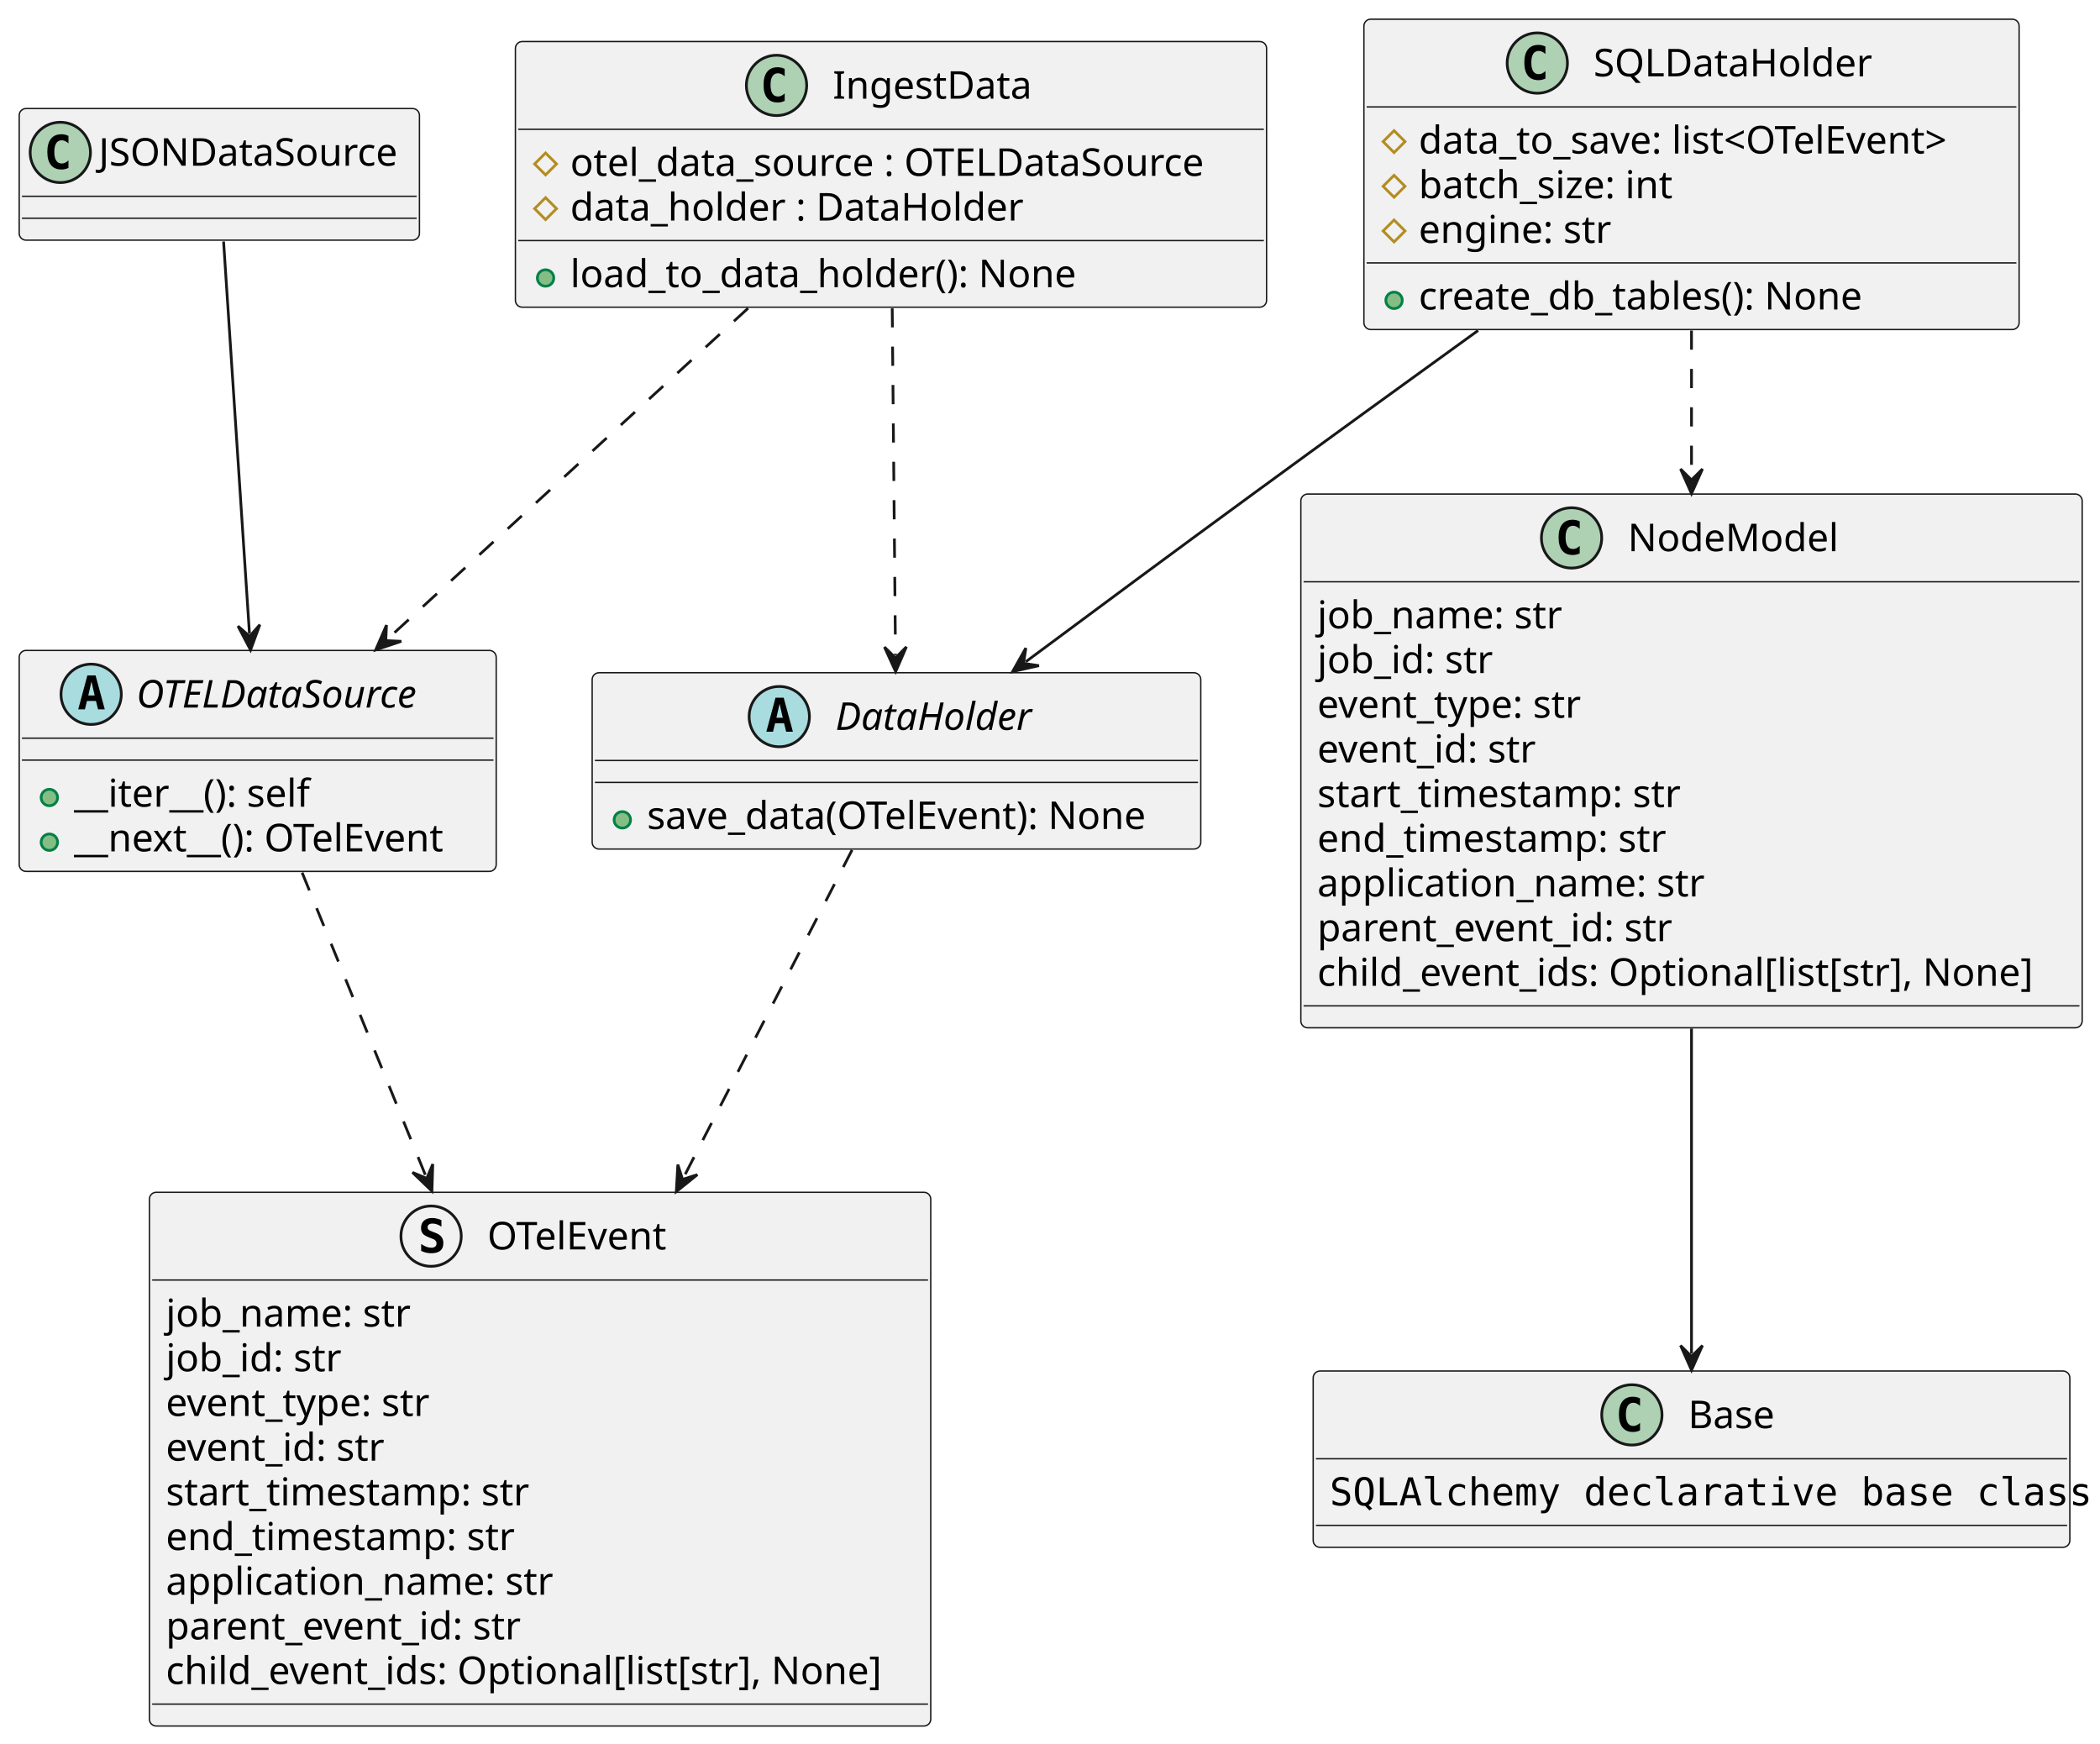
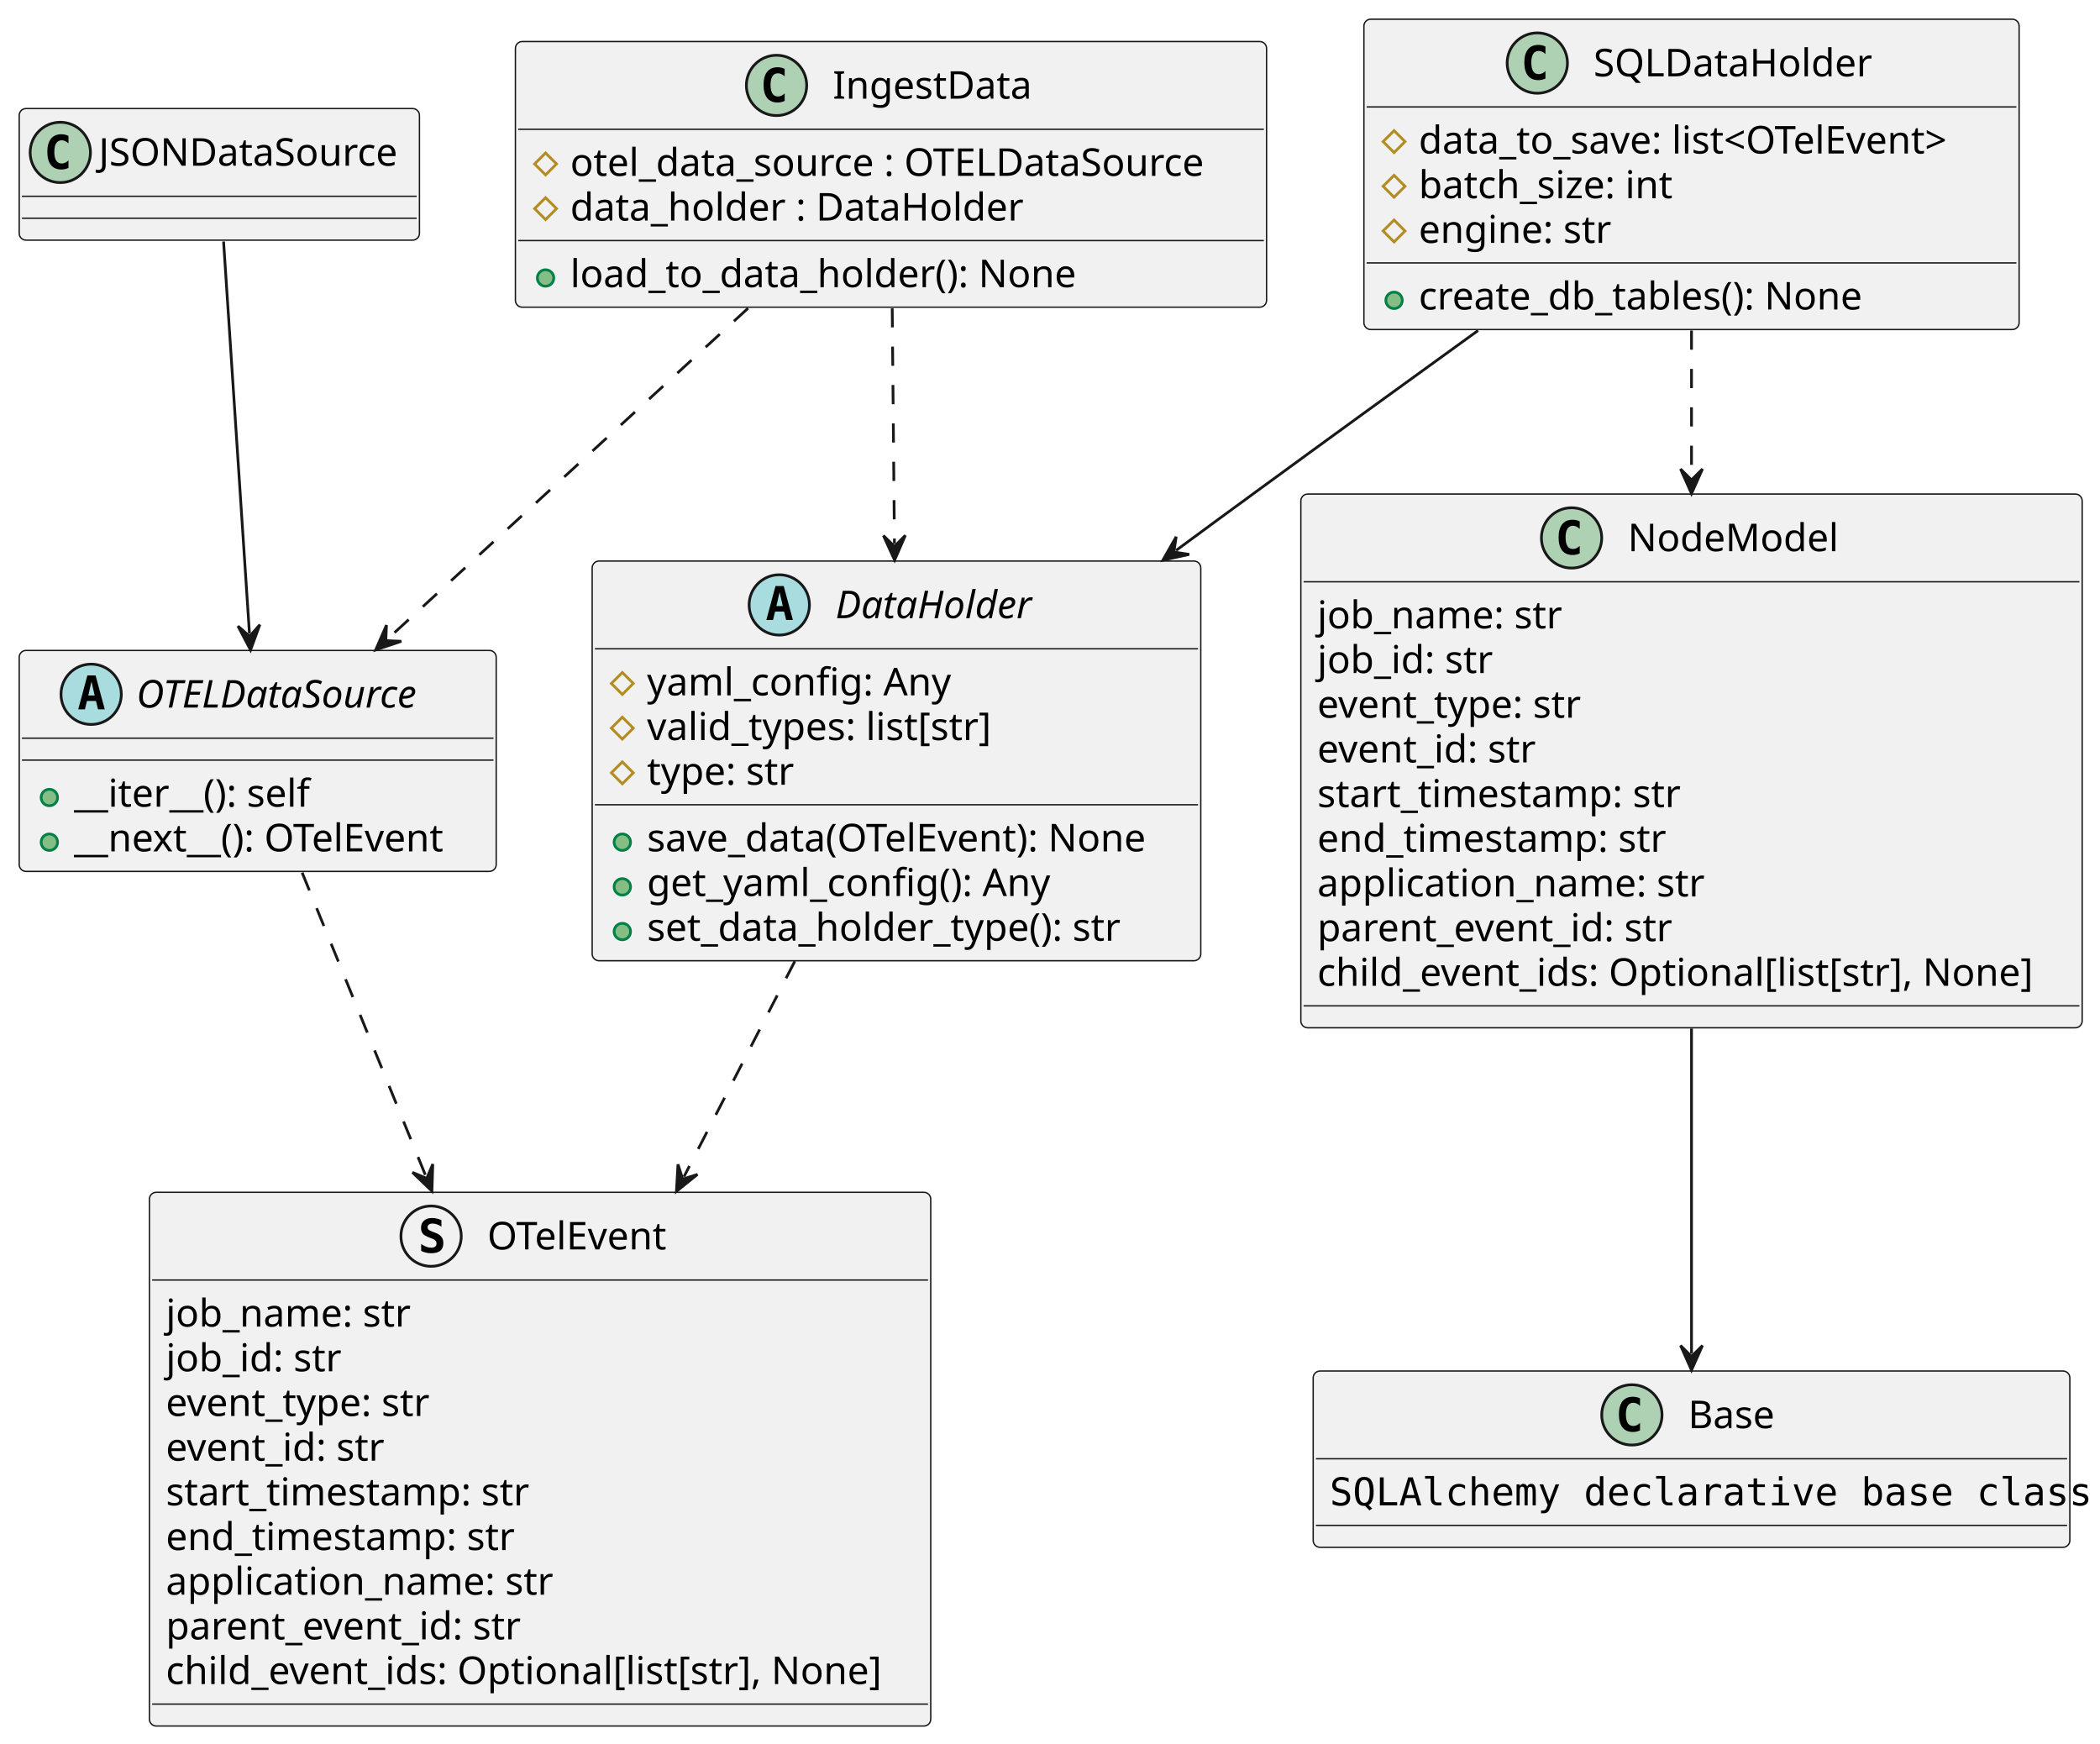
<svg xmlns="http://www.w3.org/2000/svg" contentStyleType="text/css" height="636px" preserveAspectRatio="none" style="width:766px;height:636px;background:#FFFFFF;" version="1.1" viewBox="0 0 766 636" width="766px" zoomAndPan="magnify">
  <defs />
  <g>
    <g id="elem_OTelEvent">
      <rect codeLine="2" fill="#F1F1F1" height="194.672" id="OTelEvent" rx="2.5" ry="2.5" style="stroke:#181818;stroke-width:0.5;" width="285" x="54.5" y="434.86" />
      <ellipse cx="157.25" cy="450.86" fill="#F1F1F1" rx="11" ry="11" style="stroke:#181818;stroke-width:1.0;" />
      <path d="M156.734,451.423 Q154.875,450.719 154.219,449.954 Q153.578,449.173 153.578,447.86 Q153.578,446.173 154.656,445.204 Q155.734,444.235 157.609,444.235 Q158.469,444.235 159.312,444.438 Q160.172,444.626 161.016,445.016 L161.016,447.407 Q160.234,446.844 159.406,446.563 Q158.594,446.266 157.797,446.266 Q156.922,446.266 156.438,446.626 Q155.969,446.985 155.969,447.641 Q155.969,448.157 156.312,448.501 Q156.656,448.829 157.75,449.235 L158.812,449.641 Q160.297,450.188 161,451.094 Q161.719,452.001 161.719,453.376 Q161.719,455.251 160.609,456.173 Q159.5,457.094 157.25,457.094 Q156.328,457.094 155.406,456.876 Q154.484,456.657 153.625,456.235 L153.625,453.704 Q154.594,454.391 155.516,454.735 Q156.438,455.079 157.328,455.079 Q158.234,455.079 158.734,454.673 Q159.234,454.251 159.234,453.516 Q159.234,452.954 158.891,452.548 Q158.562,452.126 157.938,451.876 L156.734,451.423 Z " fill="#000000" />
      <text fill="#000000" font-family="sans-serif" font-size="14" lengthAdjust="spacing" textLength="71" x="177.75" y="455.707">OTelEvent</text>
      <line style="stroke:#181818;stroke-width:0.5;" x1="55.5" x2="338.5" y1="466.86" y2="466.86" />
      <text fill="#000000" font-family="sans-serif" font-size="14" lengthAdjust="spacing" textLength="94" x="60.5" y="483.855">job_name: str</text>
      <text fill="#000000" font-family="sans-serif" font-size="14" lengthAdjust="spacing" textLength="67" x="60.5" y="500.152">job_id: str</text>
      <text fill="#000000" font-family="sans-serif" font-size="14" lengthAdjust="spacing" textLength="103" x="60.5" y="516.449">event_type: str</text>
      <text fill="#000000" font-family="sans-serif" font-size="14" lengthAdjust="spacing" textLength="85" x="60.5" y="532.746">event_id: str</text>
      <text fill="#000000" font-family="sans-serif" font-size="14" lengthAdjust="spacing" textLength="138" x="60.5" y="549.043">start_timestamp: str</text>
      <text fill="#000000" font-family="sans-serif" font-size="14" lengthAdjust="spacing" textLength="134" x="60.5" y="565.34">end_timestamp: str</text>
      <text fill="#000000" font-family="sans-serif" font-size="14" lengthAdjust="spacing" textLength="147" x="60.5" y="581.636">application_name: str</text>
      <text fill="#000000" font-family="sans-serif" font-size="14" lengthAdjust="spacing" textLength="137" x="60.5" y="597.933">parent_event_id: str</text>
      <text fill="#000000" font-family="sans-serif" font-size="14" lengthAdjust="spacing" textLength="273" x="60.5" y="614.23">child_event_ids: Optional[list[str], None]</text>
      <line style="stroke:#181818;stroke-width:0.5;" x1="55.5" x2="338.5" y1="621.532" y2="621.532" />
    </g>
    <g id="elem_OTELDataSource">
      <rect codeLine="14" fill="#F1F1F1" height="80.594" id="OTELDataSource" rx="2.5" ry="2.5" style="stroke:#181818;stroke-width:0.5;" width="174" x="7" y="237.23" />
      <ellipse cx="33.25" cy="253.23" fill="#A9DCDF" rx="11" ry="11" style="stroke:#181818;stroke-width:1.0;" />
      <path d="M33.359,248.574 L32.203,253.652 L34.531,253.652 L33.359,248.574 Z M31.875,246.339 L34.859,246.339 L38.219,258.73 L35.766,258.73 L35,255.667 L31.719,255.667 L30.969,258.73 L28.531,258.73 L31.875,246.339 Z " fill="#000000" />
      <text fill="#000000" font-family="sans-serif" font-size="14" font-style="italic" lengthAdjust="spacing" textLength="117" x="49.75" y="258.077">OTELDataSource</text>
      <line style="stroke:#181818;stroke-width:0.5;" x1="8" x2="180" y1="269.23" y2="269.23" />
      <line style="stroke:#181818;stroke-width:0.5;" x1="8" x2="180" y1="277.23" y2="277.23" />
      <ellipse cx="18" cy="290.878" fill="#84BE84" rx="3" ry="3" style="stroke:#038048;stroke-width:1.0;" />
      <text fill="#000000" font-family="sans-serif" font-size="14" lengthAdjust="spacing" textLength="93" x="27" y="294.225">__iter__(): self</text>
      <ellipse cx="18" cy="307.175" fill="#84BE84" rx="3" ry="3" style="stroke:#038048;stroke-width:1.0;" />
      <text fill="#000000" font-family="sans-serif" font-size="14" lengthAdjust="spacing" textLength="148" x="27" y="310.522">__next__(): OTelEvent</text>
    </g>
    <g id="elem_JSONDataSource">
      <rect codeLine="19" fill="#F1F1F1" height="48" id="JSONDataSource" rx="2.5" ry="2.5" style="stroke:#181818;stroke-width:0.5;" width="146" x="7" y="39.59" />
      <ellipse cx="22" cy="55.59" fill="#ADD1B2" rx="11" ry="11" style="stroke:#181818;stroke-width:1.0;" />
      <path d="M24.969,61.231 Q24.391,61.528 23.75,61.668 Q23.109,61.824 22.406,61.824 Q19.906,61.824 18.578,60.184 Q17.266,58.528 17.266,55.403 Q17.266,52.278 18.578,50.621 Q19.906,48.965 22.406,48.965 Q23.109,48.965 23.75,49.121 Q24.406,49.278 24.969,49.574 L24.969,52.293 Q24.344,51.715 23.75,51.449 Q23.156,51.168 22.531,51.168 Q21.188,51.168 20.5,52.246 Q19.812,53.309 19.812,55.403 Q19.812,57.496 20.5,58.574 Q21.188,59.637 22.531,59.637 Q23.156,59.637 23.75,59.371 Q24.344,59.09 24.969,58.512 L24.969,61.231 Z " fill="#000000" />
      <text fill="#000000" font-family="sans-serif" font-size="14" lengthAdjust="spacing" textLength="114" x="36" y="60.437">JSONDataSource</text>
      <line style="stroke:#181818;stroke-width:0.5;" x1="8" x2="152" y1="71.59" y2="71.59" />
      <line style="stroke:#181818;stroke-width:0.5;" x1="8" x2="152" y1="79.59" y2="79.59" />
    </g>
    <g id="elem_SQLDataHolder">
      <rect codeLine="21" fill="#F1F1F1" height="113.188" id="SQLDataHolder" rx="2.5" ry="2.5" style="stroke:#181818;stroke-width:0.5;" width="239" x="497.5" y="7" />
      <ellipse cx="560.75" cy="23" fill="#ADD1B2" rx="11" ry="11" style="stroke:#181818;stroke-width:1.0;" />
      <path d="M563.719,28.641 Q563.141,28.938 562.5,29.078 Q561.859,29.234 561.156,29.234 Q558.656,29.234 557.328,27.594 Q556.016,25.938 556.016,22.812 Q556.016,19.688 557.328,18.031 Q558.656,16.375 561.156,16.375 Q561.859,16.375 562.5,16.531 Q563.156,16.688 563.719,16.984 L563.719,19.703 Q563.094,19.125 562.5,18.859 Q561.906,18.578 561.281,18.578 Q559.938,18.578 559.25,19.656 Q558.562,20.719 558.562,22.812 Q558.562,24.906 559.25,25.984 Q559.938,27.047 561.281,27.047 Q561.906,27.047 562.5,26.781 Q563.094,26.5 563.719,25.922 L563.719,28.641 Z " fill="#000000" />
      <text fill="#000000" font-family="sans-serif" font-size="14" lengthAdjust="spacing" textLength="104" x="581.25" y="27.847">SQLDataHolder</text>
      <line style="stroke:#181818;stroke-width:0.5;" x1="498.5" x2="735.5" y1="39" y2="39" />
      <polygon fill="none" points="508.5,47.648,512.5,51.648,508.5,55.648,504.5,51.648" style="stroke:#B38D22;stroke-width:1.0;" />
      <text fill="#000000" font-family="sans-serif" font-size="14" lengthAdjust="spacing" textLength="213" x="517.5" y="55.995">data_to_save: list&lt;OTelEvent&gt;</text>
      <polygon fill="none" points="508.5,63.945,512.5,67.945,508.5,71.945,504.5,67.945" style="stroke:#B38D22;stroke-width:1.0;" />
      <text fill="#000000" font-family="sans-serif" font-size="14" lengthAdjust="spacing" textLength="100" x="517.5" y="72.292">batch_size: int</text>
      <polygon fill="none" points="508.5,80.242,512.5,84.242,508.5,88.242,504.5,84.242" style="stroke:#B38D22;stroke-width:1.0;" />
      <text fill="#000000" font-family="sans-serif" font-size="14" lengthAdjust="spacing" textLength="75" x="517.5" y="88.589">engine: str</text>
      <line style="stroke:#181818;stroke-width:0.5;" x1="498.5" x2="735.5" y1="95.891" y2="95.891" />
      <ellipse cx="508.5" cy="109.539" fill="#84BE84" rx="3" ry="3" style="stroke:#038048;stroke-width:1.0;" />
      <text fill="#000000" font-family="sans-serif" font-size="14" lengthAdjust="spacing" textLength="174" x="517.5" y="112.886">create_db_tables(): None</text>
    </g>
    <g id="elem_NodeModel">
      <rect codeLine="28" fill="#F1F1F1" height="194.672" id="NodeModel" rx="2.5" ry="2.5" style="stroke:#181818;stroke-width:0.5;" width="285" x="474.5" y="180.19" />
      <ellipse cx="573.25" cy="196.19" fill="#ADD1B2" rx="11" ry="11" style="stroke:#181818;stroke-width:1.0;" />
      <path d="M576.219,201.831 Q575.641,202.127 575,202.268 Q574.359,202.424 573.656,202.424 Q571.156,202.424 569.828,200.784 Q568.516,199.127 568.516,196.002 Q568.516,192.877 569.828,191.221 Q571.156,189.565 573.656,189.565 Q574.359,189.565 575,189.721 Q575.656,189.877 576.219,190.174 L576.219,192.893 Q575.594,192.315 575,192.049 Q574.406,191.768 573.781,191.768 Q572.438,191.768 571.75,192.846 Q571.062,193.909 571.062,196.002 Q571.062,198.096 571.75,199.174 Q572.438,200.237 573.781,200.237 Q574.406,200.237 575,199.971 Q575.594,199.69 576.219,199.112 L576.219,201.831 Z " fill="#000000" />
      <text fill="#000000" font-family="sans-serif" font-size="14" lengthAdjust="spacing" textLength="79" x="593.75" y="201.037">NodeModel</text>
      <line style="stroke:#181818;stroke-width:0.5;" x1="475.5" x2="758.5" y1="212.19" y2="212.19" />
      <text fill="#000000" font-family="sans-serif" font-size="14" lengthAdjust="spacing" textLength="94" x="480.5" y="229.185">job_name: str</text>
      <text fill="#000000" font-family="sans-serif" font-size="14" lengthAdjust="spacing" textLength="67" x="480.5" y="245.482">job_id: str</text>
      <text fill="#000000" font-family="sans-serif" font-size="14" lengthAdjust="spacing" textLength="103" x="480.5" y="261.779">event_type: str</text>
      <text fill="#000000" font-family="sans-serif" font-size="14" lengthAdjust="spacing" textLength="85" x="480.5" y="278.076">event_id: str</text>
      <text fill="#000000" font-family="sans-serif" font-size="14" lengthAdjust="spacing" textLength="138" x="480.5" y="294.373">start_timestamp: str</text>
      <text fill="#000000" font-family="sans-serif" font-size="14" lengthAdjust="spacing" textLength="134" x="480.5" y="310.67">end_timestamp: str</text>
      <text fill="#000000" font-family="sans-serif" font-size="14" lengthAdjust="spacing" textLength="147" x="480.5" y="326.966">application_name: str</text>
      <text fill="#000000" font-family="sans-serif" font-size="14" lengthAdjust="spacing" textLength="137" x="480.5" y="343.263">parent_event_id: str</text>
      <text fill="#000000" font-family="sans-serif" font-size="14" lengthAdjust="spacing" textLength="273" x="480.5" y="359.56">child_event_ids: Optional[list[str], None]</text>
      <line style="stroke:#181818;stroke-width:0.5;" x1="475.5" x2="758.5" y1="366.862" y2="366.862" />
    </g>
    <g id="elem_Base">
      <rect codeLine="40" fill="#F1F1F1" height="64.297" id="Base" rx="2.5" ry="2.5" style="stroke:#181818;stroke-width:0.5;" width="276" x="479" y="500.05" />
      <ellipse cx="595.25" cy="516.05" fill="#ADD1B2" rx="11" ry="11" style="stroke:#181818;stroke-width:1.0;" />
      <path d="M598.219,521.691 Q597.641,521.987 597,522.128 Q596.359,522.284 595.656,522.284 Q593.156,522.284 591.828,520.644 Q590.516,518.987 590.516,515.862 Q590.516,512.737 591.828,511.081 Q593.156,509.425 595.656,509.425 Q596.359,509.425 597,509.581 Q597.656,509.738 598.219,510.034 L598.219,512.753 Q597.594,512.175 597,511.909 Q596.406,511.628 595.781,511.628 Q594.438,511.628 593.75,512.706 Q593.062,513.769 593.062,515.862 Q593.062,517.956 593.75,519.034 Q594.438,520.097 595.781,520.097 Q596.406,520.097 597,519.831 Q597.594,519.55 598.219,518.972 L598.219,521.691 Z " fill="#000000" />
      <text fill="#000000" font-family="sans-serif" font-size="14" lengthAdjust="spacing" textLength="35" x="615.75" y="520.897">Base</text>
      <line style="stroke:#181818;stroke-width:0.5;" x1="480" x2="754" y1="532.05" y2="532.05" />
      <text fill="#000000" font-family="monospace" font-size="14" lengthAdjust="spacing" textLength="264" x="485" y="549.045">SQLAlchemy declarative base class</text>
      <line style="stroke:#181818;stroke-width:0.5;" x1="480" x2="754" y1="556.347" y2="556.347" />
    </g>
    <g id="elem_DataHolder">
-       <rect codeLine="44" fill="#F1F1F1" height="64.297" id="DataHolder" rx="2.5" ry="2.5" style="stroke:#181818;stroke-width:0.5;" width="222" x="216" y="245.37" />
-       <ellipse cx="284.25" cy="261.37" fill="#A9DCDF" rx="11" ry="11" style="stroke:#181818;stroke-width:1.0;" />
-       <path d="M284.359,256.714 L283.203,261.792 L285.531,261.792 L284.359,256.714 Z M282.875,254.479 L285.859,254.479 L289.219,266.87 L286.766,266.87 L286,263.808 L282.719,263.808 L281.969,266.87 L279.531,266.87 L282.875,254.479 Z " fill="#000000" />
-       <text fill="#000000" font-family="sans-serif" font-size="14" font-style="italic" lengthAdjust="spacing" textLength="77" x="304.75" y="266.217">DataHolder</text>
-       <line style="stroke:#181818;stroke-width:0.5;" x1="217" x2="437" y1="277.37" y2="277.37" />
-       <line style="stroke:#181818;stroke-width:0.5;" x1="217" x2="437" y1="285.37" y2="285.37" />
-       <ellipse cx="227" cy="299.018" fill="#84BE84" rx="3" ry="3" style="stroke:#038048;stroke-width:1.0;" />
-       <text fill="#000000" font-family="sans-serif" font-size="14" lengthAdjust="spacing" textLength="196" x="236" y="302.365">save_data(OTelEvent): None</text>
+       <rect codeLine="44" fill="#F1F1F1" height="145.781" id="DataHolder" rx="2.5" ry="2.5" style="stroke:#181818;stroke-width:0.5;" width="222" x="216" y="204.63" />
+       <ellipse cx="284.25" cy="220.63" fill="#A9DCDF" rx="11" ry="11" style="stroke:#181818;stroke-width:1.0;" />
+       <path d="M284.359,215.974 L283.203,221.052 L285.531,221.052 L284.359,215.974 Z M282.875,213.739 L285.859,213.739 L289.219,226.13 L286.766,226.13 L286,223.067 L282.719,223.067 L281.969,226.13 L279.531,226.13 L282.875,213.739 Z " fill="#000000" />
+       <text fill="#000000" font-family="sans-serif" font-size="14" font-style="italic" lengthAdjust="spacing" textLength="77" x="304.75" y="225.477">DataHolder</text>
+       <line style="stroke:#181818;stroke-width:0.5;" x1="217" x2="437" y1="236.63" y2="236.63" />
+       <polygon fill="none" points="227,245.278,231,249.278,227,253.278,223,249.278" style="stroke:#B38D22;stroke-width:1.0;" />
+       <text fill="#000000" font-family="sans-serif" font-size="14" lengthAdjust="spacing" textLength="114" x="236" y="253.625">yaml_config: Any</text>
+       <polygon fill="none" points="227,261.575,231,265.575,227,269.575,223,265.575" style="stroke:#B38D22;stroke-width:1.0;" />
+       <text fill="#000000" font-family="sans-serif" font-size="14" lengthAdjust="spacing" textLength="131" x="236" y="269.922">valid_types: list[str]</text>
+       <polygon fill="none" points="227,277.872,231,281.872,227,285.872,223,281.872" style="stroke:#B38D22;stroke-width:1.0;" />
+       <text fill="#000000" font-family="sans-serif" font-size="14" lengthAdjust="spacing" textLength="57" x="236" y="286.219">type: str</text>
+       <line style="stroke:#181818;stroke-width:0.5;" x1="217" x2="437" y1="293.521" y2="293.521" />
+       <ellipse cx="227" cy="307.169" fill="#84BE84" rx="3" ry="3" style="stroke:#038048;stroke-width:1.0;" />
+       <text fill="#000000" font-family="sans-serif" font-size="14" lengthAdjust="spacing" textLength="196" x="236" y="310.516">save_data(OTelEvent): None</text>
+       <ellipse cx="227" cy="323.466" fill="#84BE84" rx="3" ry="3" style="stroke:#038048;stroke-width:1.0;" />
+       <text fill="#000000" font-family="sans-serif" font-size="14" lengthAdjust="spacing" textLength="154" x="236" y="326.813">get_yaml_config(): Any</text>
+       <ellipse cx="227" cy="339.763" fill="#84BE84" rx="3" ry="3" style="stroke:#038048;stroke-width:1.0;" />
+       <text fill="#000000" font-family="sans-serif" font-size="14" lengthAdjust="spacing" textLength="184" x="236" y="343.11">set_data_holder_type(): str</text>
    </g>
    <g id="elem_IngestData">
-       <rect codeLine="48" fill="#F1F1F1" height="96.891" id="IngestData" rx="2.5" ry="2.5" style="stroke:#181818;stroke-width:0.5;" width="274" x="188" y="15.15" />
+       <rect codeLine="53" fill="#F1F1F1" height="96.891" id="IngestData" rx="2.5" ry="2.5" style="stroke:#181818;stroke-width:0.5;" width="274" x="188" y="15.15" />
      <ellipse cx="283.25" cy="31.15" fill="#ADD1B2" rx="11" ry="11" style="stroke:#181818;stroke-width:1.0;" />
      <path d="M286.219,36.791 Q285.641,37.087 285,37.228 Q284.359,37.384 283.656,37.384 Q281.156,37.384 279.828,35.744 Q278.516,34.087 278.516,30.962 Q278.516,27.837 279.828,26.181 Q281.156,24.525 283.656,24.525 Q284.359,24.525 285,24.681 Q285.656,24.837 286.219,25.134 L286.219,27.853 Q285.594,27.275 285,27.009 Q284.406,26.728 283.781,26.728 Q282.438,26.728 281.75,27.806 Q281.062,28.869 281.062,30.962 Q281.062,33.056 281.75,34.134 Q282.438,35.197 283.781,35.197 Q284.406,35.197 285,34.931 Q285.594,34.65 286.219,34.072 L286.219,36.791 Z " fill="#000000" />
      <text fill="#000000" font-family="sans-serif" font-size="14" lengthAdjust="spacing" textLength="75" x="303.75" y="35.997">IngestData</text>
      <line style="stroke:#181818;stroke-width:0.5;" x1="189" x2="461" y1="47.15" y2="47.15" />
      <polygon fill="none" points="199,55.798,203,59.798,199,63.798,195,59.798" style="stroke:#B38D22;stroke-width:1.0;" />
      <text fill="#000000" font-family="sans-serif" font-size="14" lengthAdjust="spacing" textLength="248" x="208" y="64.145">otel_data_source : OTELDataSource</text>
      <polygon fill="none" points="199,72.095,203,76.095,199,80.095,195,76.095" style="stroke:#B38D22;stroke-width:1.0;" />
      <text fill="#000000" font-family="sans-serif" font-size="14" lengthAdjust="spacing" textLength="171" x="208" y="80.442">data_holder : DataHolder</text>
      <line style="stroke:#181818;stroke-width:0.5;" x1="189" x2="461" y1="87.744" y2="87.744" />
      <ellipse cx="199" cy="101.392" fill="#84BE84" rx="3" ry="3" style="stroke:#038048;stroke-width:1.0;" />
      <text fill="#000000" font-family="sans-serif" font-size="14" lengthAdjust="spacing" textLength="194" x="208" y="104.739">load_to_data_holder(): None</text>
    </g>
    <g id="link_IngestData_OTELDataSource">
-       <path codeLine="54" d="M272.87,112.42 C231.89,150.02 179.902,197.714 141.462,232.974 " fill="none" id="IngestData-to-OTELDataSource" style="stroke:#181818;stroke-width:1.0;stroke-dasharray:7.0,7.0;" />
+       <path codeLine="59" d="M272.87,112.42 C231.89,150.02 179.902,197.714 141.462,232.974 " fill="none" id="IngestData-to-OTELDataSource" style="stroke:#181818;stroke-width:1.0;stroke-dasharray:7.0,7.0;" />
      <polygon fill="#181818" points="137.04,237.03,146.376,233.894,140.725,233.65,140.969,227.999,137.04,237.03" style="stroke:#181818;stroke-width:1.0;" />
    </g>
    <g id="link_IngestData_DataHolder">
-       <path codeLine="55" d="M325.45,112.42 C325.83,152.95 326.313,203.92 326.644,238.96 " fill="none" id="IngestData-to-DataHolder" style="stroke:#181818;stroke-width:1.0;stroke-dasharray:7.0,7.0;" />
-       <polygon fill="#181818" points="326.7,244.96,330.615,235.923,326.653,239.96,322.615,235.998,326.7,244.96" style="stroke:#181818;stroke-width:1.0;" />
+       <path codeLine="60" d="M325.45,112.42 C325.71,139.52 325.973,167.97 326.263,198.3 " fill="none" id="IngestData-to-DataHolder" style="stroke:#181818;stroke-width:1.0;stroke-dasharray:7.0,7.0;" />
+       <polygon fill="#181818" points="326.32,204.3,330.234,195.262,326.272,199.3,322.234,195.339,326.32,204.3" style="stroke:#181818;stroke-width:1.0;" />
    </g>
    <g id="link_OTELDataSource_OTelEvent">
-       <path codeLine="56" d="M110.21,318.28 C122.9,349.41 138.836,388.504 155.286,428.874 " fill="none" id="OTELDataSource-to-OTelEvent" style="stroke:#181818;stroke-width:1.0;stroke-dasharray:7.0,7.0;" />
+       <path codeLine="61" d="M110.21,318.28 C122.9,349.41 138.836,388.504 155.286,428.874 " fill="none" id="OTELDataSource-to-OTelEvent" style="stroke:#181818;stroke-width:1.0;stroke-dasharray:7.0,7.0;" />
      <polygon fill="#181818" points="157.55,434.43,157.858,424.586,155.663,429.8,150.45,427.605,157.55,434.43" style="stroke:#181818;stroke-width:1.0;" />
    </g>
    <g id="link_JSONDataSource_OTELDataSource">
-       <path codeLine="57" d="M81.55,88.08 C83.93,124.08 88.105,187.313 90.995,231.093 " fill="none" id="JSONDataSource-to-OTELDataSource" style="stroke:#181818;stroke-width:1.0;" />
+       <path codeLine="62" d="M81.55,88.08 C83.93,124.08 88.105,187.313 90.995,231.093 " fill="none" id="JSONDataSource-to-OTELDataSource" style="stroke:#181818;stroke-width:1.0;" />
      <polygon fill="#181818" points="91.39,237.08,94.788,227.836,91.061,232.091,86.806,228.363,91.39,237.08" style="stroke:#181818;stroke-width:1.0;" />
    </g>
    <g id="link_SQLDataHolder_DataHolder">
-       <path codeLine="58" d="M539.14,120.55 C512.99,139.43 483.69,160.66 457,180.19 C427.64,201.67 399.534,222.489 374.164,241.359 " fill="none" id="SQLDataHolder-to-DataHolder" style="stroke:#181818;stroke-width:1.0;" />
-       <polygon fill="#181818" points="369.35,244.94,378.959,242.778,373.362,241.956,374.184,236.359,369.35,244.94" style="stroke:#181818;stroke-width:1.0;" />
+       <path codeLine="63" d="M539.14,120.55 C512.99,139.43 483.69,160.66 457,180.19 C446.34,187.98 440.048,192.598 428.988,200.758 " fill="none" id="SQLDataHolder-to-DataHolder" style="stroke:#181818;stroke-width:1.0;" />
+       <polygon fill="#181818" points="424.16,204.32,433.777,202.196,428.183,201.351,429.027,195.758,424.16,204.32" style="stroke:#181818;stroke-width:1.0;" />
    </g>
    <g id="link_SQLDataHolder_NodeModel">
-       <path codeLine="59" d="M617,120.55 C617,138.82 617,153.67 617,174.05 " fill="none" id="SQLDataHolder-to-NodeModel" style="stroke:#181818;stroke-width:1.0;stroke-dasharray:7.0,7.0;" />
+       <path codeLine="64" d="M617,120.55 C617,138.82 617,153.67 617,174.05 " fill="none" id="SQLDataHolder-to-NodeModel" style="stroke:#181818;stroke-width:1.0;stroke-dasharray:7.0,7.0;" />
      <polygon fill="#181818" points="617,180.05,621,171.05,617,175.05,613,171.05,617,180.05" style="stroke:#181818;stroke-width:1.0;" />
    </g>
    <g id="link_NodeModel_Base">
-       <path codeLine="60" d="M617,375.13 C617,419.29 617,462.59 617,493.74 " fill="none" id="NodeModel-to-Base" style="stroke:#181818;stroke-width:1.0;" />
+       <path codeLine="65" d="M617,375.13 C617,419.29 617,462.59 617,493.74 " fill="none" id="NodeModel-to-Base" style="stroke:#181818;stroke-width:1.0;" />
      <polygon fill="#181818" points="617,499.74,621,490.74,617,494.74,613,490.74,617,499.74" style="stroke:#181818;stroke-width:1.0;" />
    </g>
    <g id="link_DataHolder_OTelEvent">
-       <path codeLine="61" d="M310.8,310.01 C294.77,341.17 272.156,385.125 249.435,429.275 " fill="none" id="DataHolder-to-OTelEvent" style="stroke:#181818;stroke-width:1.0;stroke-dasharray:7.0,7.0;" />
-       <polygon fill="#181818" points="246.69,434.61,254.365,428.438,248.978,430.164,247.251,424.777,246.69,434.61" style="stroke:#181818;stroke-width:1.0;" />
+       <path codeLine="66" d="M289.92,350.59 C276.49,376.7 263.836,401.295 249.486,429.175 " fill="none" id="DataHolder-to-OTelEvent" style="stroke:#181818;stroke-width:1.0;stroke-dasharray:7.0,7.0;" />
+       <polygon fill="#181818" points="246.74,434.51,254.415,428.338,249.028,430.064,247.302,424.677,246.74,434.51" style="stroke:#181818;stroke-width:1.0;" />
    </g>
  </g>
</svg>
